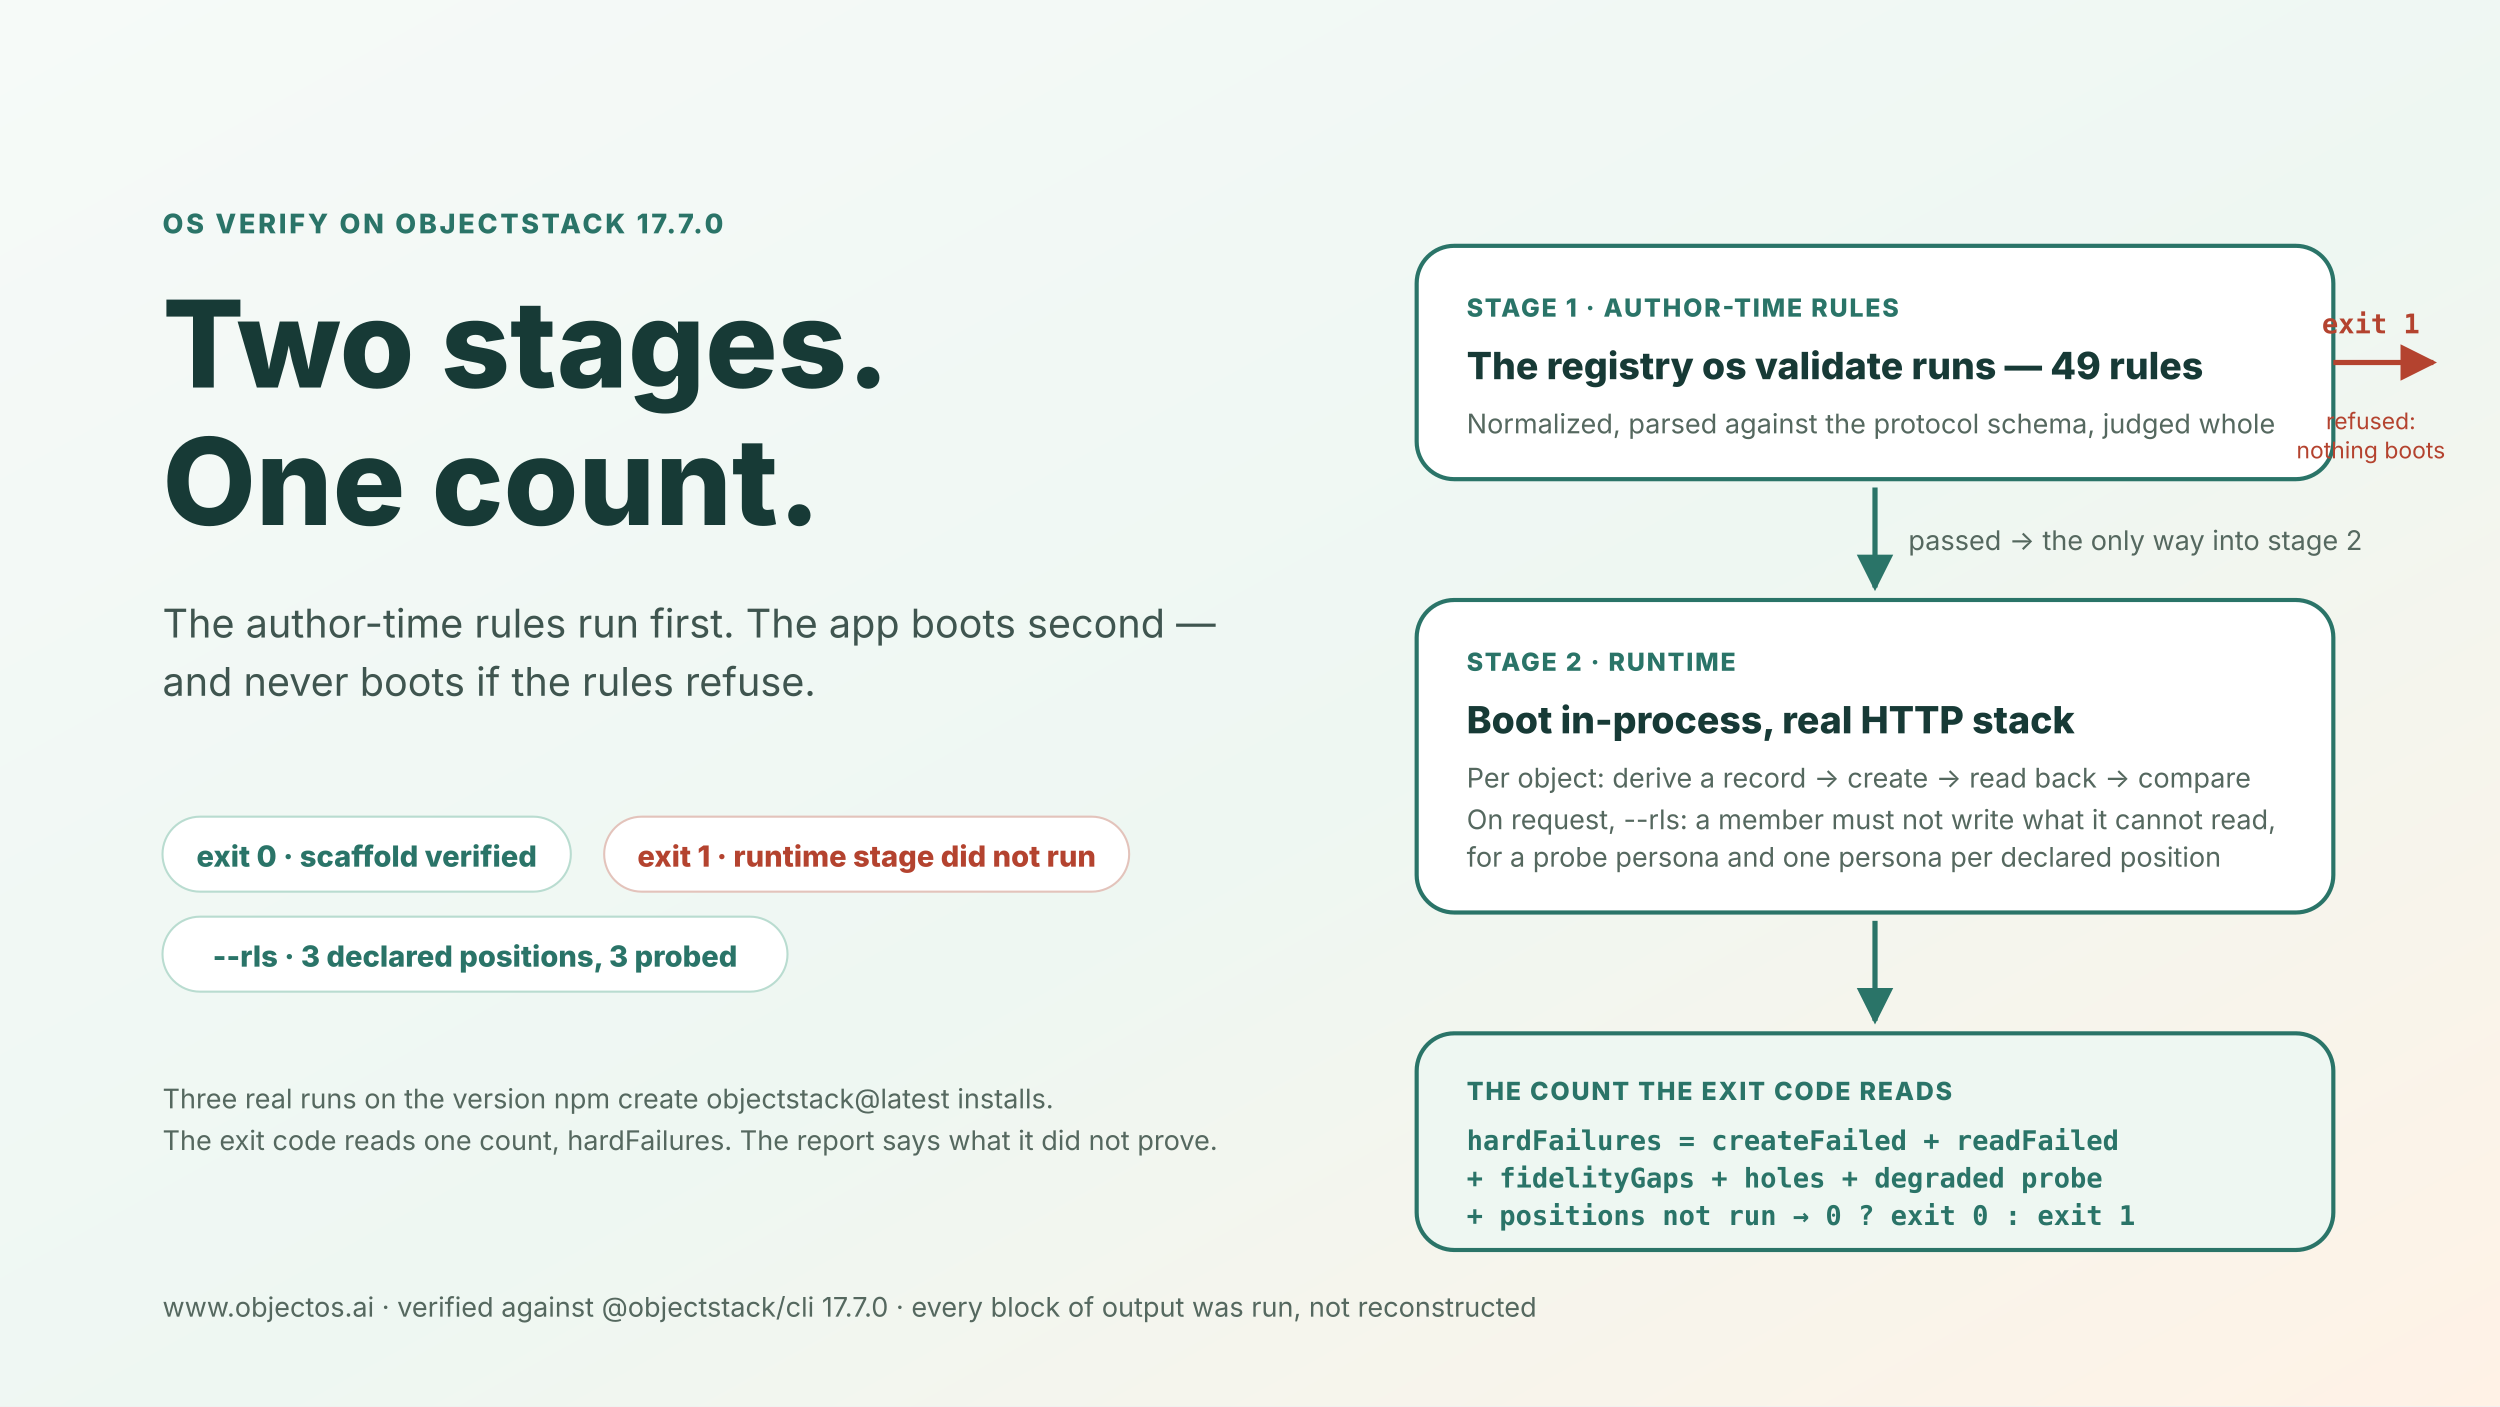
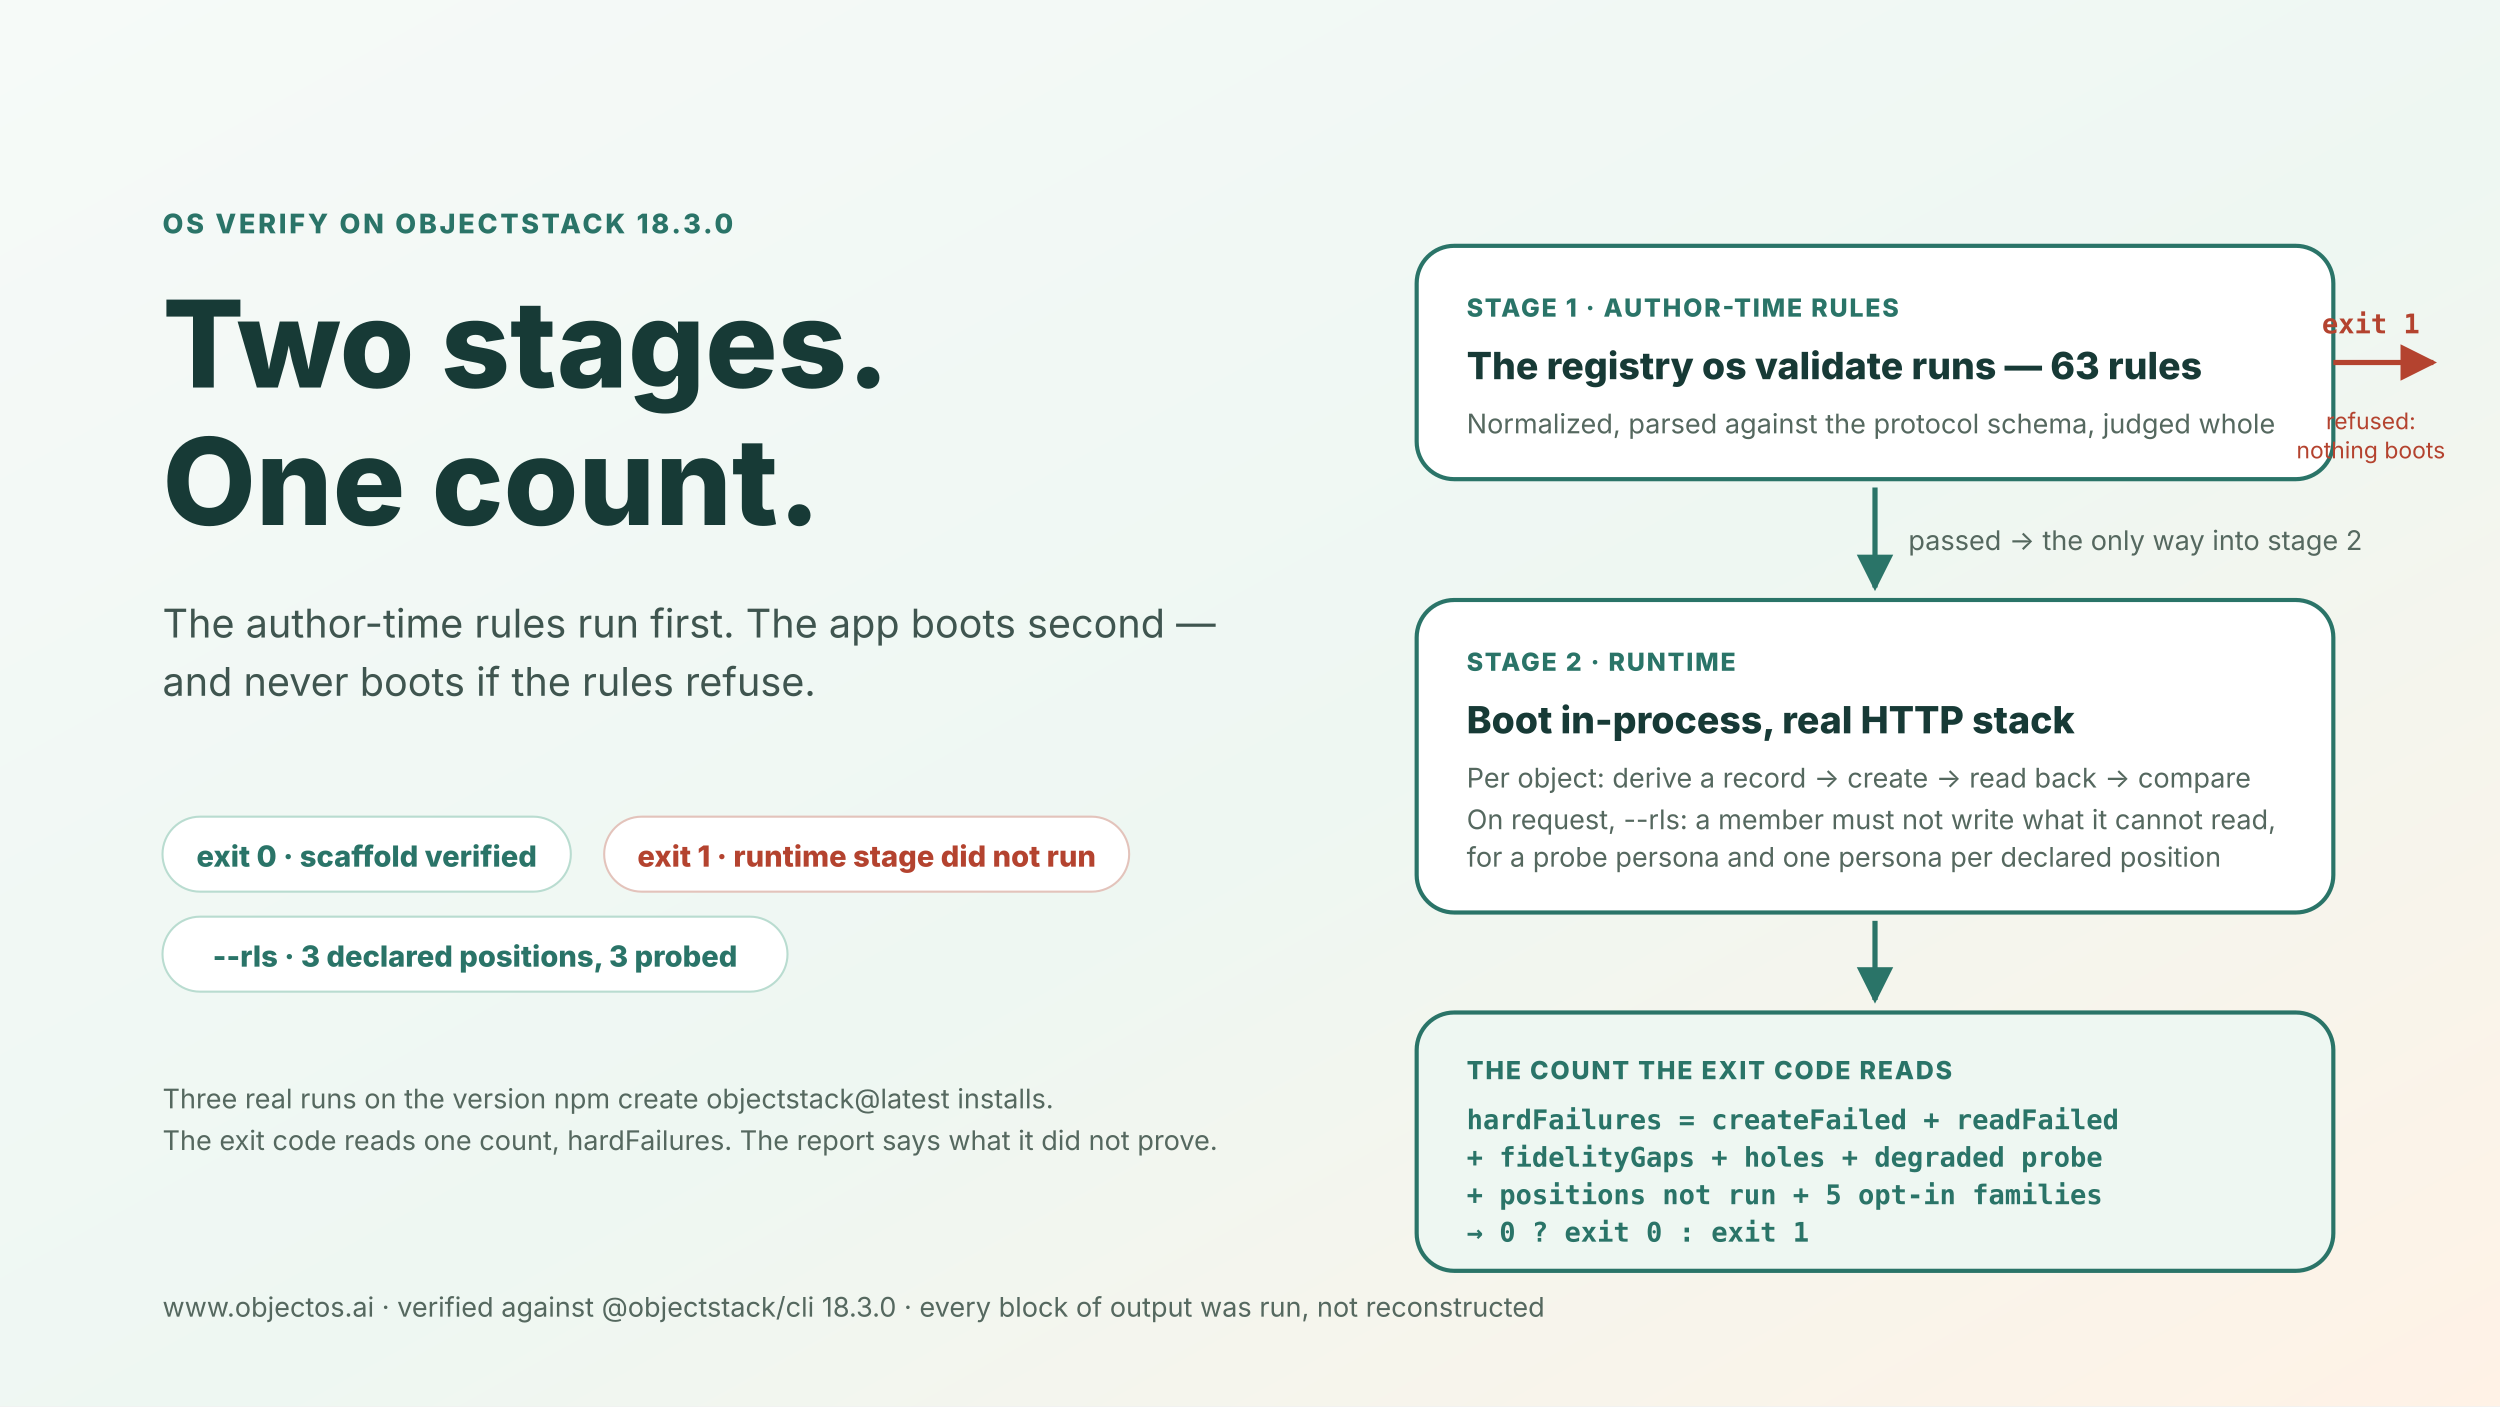
- <svg xmlns="http://www.w3.org/2000/svg" viewBox="0 0 1200 675" role="img" aria-label="os verify on ObjectStack 17.7.0: two stages, one count. The author-time rules run first and a refusal exits 1 before anything boots; the app boots second and every object round-trips a record; the exit code is read from hardFailures">
+ <svg xmlns="http://www.w3.org/2000/svg" viewBox="0 0 1200 675" role="img" aria-label="os verify on ObjectStack 18.3.0: two stages, one count. The author-time rules run first and a refusal exits 1 before anything boots; the app boots second and every object round-trips a record; the exit code is read from hardFailures, which also counts five opt-in proof families">
  <defs>
    <linearGradient id="bg" x1="0" x2="1" y1="0" y2="1">
      <stop stop-color="#f6faf8" />
      <stop offset=".55" stop-color="#eef7f2" />
      <stop offset="1" stop-color="#fff2e6" />
    </linearGradient>
    <marker id="arr" viewBox="0 0 10 10" refX="9" refY="5" markerWidth="7" markerHeight="7" orient="auto-start-reverse">
      <path d="M0 0 L10 5 L0 10 z" fill="#2a7468" />
    </marker>
    <marker id="arrRed" viewBox="0 0 10 10" refX="9" refY="5" markerWidth="7" markerHeight="7" orient="auto-start-reverse">
      <path d="M0 0 L10 5 L0 10 z" fill="#b4432f" />
    </marker>
    <style>
      text{font-family:-apple-system,BlinkMacSystemFont,"Segoe UI",sans-serif;fill:#173a36}
      .eyebrow{font-size:13px;font-weight:780;letter-spacing:.1em;fill:#2a7468}
      .title{font-size:58px;font-weight:800}
      .lead{font-size:19px;fill:#3f554f}
      .chip{font-size:14px;font-weight:760;fill:#2a7468}
      .cap{font-size:12px;font-weight:780;letter-spacing:.07em;fill:#2a7468}
      .label{font-size:18px;font-weight:760}
      .small{font-size:13px;fill:#55685f}
      .mono{font-family:ui-monospace,SFMono-Regular,Menlo,monospace;font-size:13px;font-weight:600;fill:#2a7468}
      .red{fill:#b4432f}
      .foot{font-size:13px;fill:#55685f}
    </style>
  </defs>
  <rect width="1200" height="675" fill="url(#bg)" />
-   <text x="78" y="112" class="eyebrow">OS VERIFY ON OBJECTSTACK 17.7.0</text>
+   <text x="78" y="112" class="eyebrow">OS VERIFY ON OBJECTSTACK 18.3.0</text>
  <text x="78" y="186" class="title">Two stages.</text>
  <text x="78" y="252" class="title">One count.</text>
  <text x="78" y="306" class="lead">The author-time rules run first. The app boots second —</text>
  <text x="78" y="334" class="lead">and never boots if the rules refuse.</text>
  <g transform="translate(78 392)">
    <rect width="196" height="36" rx="18" fill="#ffffff" stroke="#b9dcd0" />
    <text x="98" y="24" class="chip" text-anchor="middle">exit 0 · scaffold verified</text>
  </g>
  <g transform="translate(290 392)">
    <rect width="252" height="36" rx="18" fill="#ffffff" stroke="#e3c3bb" />
    <text x="126" y="24" class="chip red" text-anchor="middle">exit 1 · runtime stage did not run</text>
  </g>
  <g transform="translate(78 440)">
    <rect width="300" height="36" rx="18" fill="#ffffff" stroke="#b9dcd0" />
    <text x="150" y="24" class="chip" text-anchor="middle">--rls · 3 declared positions, 3 probed</text>
  </g>
  <text x="78" y="532" class="small">Three real runs on the version npm create objectstack@latest installs.</text>
  <text x="78" y="552" class="small">The exit code reads one count, hardFailures. The report says what it did not prove.</text>
  <g transform="translate(680 118)">
    <rect width="440" height="112" rx="18" fill="#ffffff" stroke="#2a7468" stroke-width="2" />
    <text x="24" y="34" class="cap">STAGE 1 · AUTHOR-TIME RULES</text>
-     <text x="24" y="64" class="label">The registry os validate runs — 49 rules</text>
+     <text x="24" y="64" class="label">The registry os validate runs — 63 rules</text>
    <text x="24" y="90" class="small">Normalized, parsed against the protocol schema, judged whole</text>
  </g>
  <line x1="1120" y1="174" x2="1168" y2="174" stroke="#b4432f" stroke-width="2.5" marker-end="url(#arrRed)" />
  <text x="1138" y="160" class="mono red" text-anchor="middle">exit 1</text>
  <text x="1138" y="206" class="small red" text-anchor="middle" style="font-size:11px">refused:</text>
  <text x="1138" y="220" class="small red" text-anchor="middle" style="font-size:11px">nothing boots</text>
  <line x1="900" y1="234" x2="900" y2="282" stroke="#2a7468" stroke-width="2.5" marker-end="url(#arr)" />
  <text x="916" y="264" class="small">passed → the only way into stage 2</text>
  <g transform="translate(680 288)">
    <rect width="440" height="150" rx="18" fill="#ffffff" stroke="#2a7468" stroke-width="2" />
    <text x="24" y="34" class="cap">STAGE 2 · RUNTIME</text>
    <text x="24" y="64" class="label">Boot in-process, real HTTP stack</text>
    <text x="24" y="90" class="small">Per object: derive a record → create → read back → compare</text>
    <text x="24" y="110" class="small">On request, --rls: a member must not write what it cannot read,</text>
    <text x="24" y="128" class="small">for a probe persona and one persona per declared position</text>
  </g>
-   <line x1="900" y1="442" x2="900" y2="490" stroke="#2a7468" stroke-width="2.5" marker-end="url(#arr)" />
-   <g transform="translate(680 496)">
-     <rect width="440" height="104" rx="18" fill="#eef7f2" stroke="#2a7468" stroke-width="2" />
+   <line x1="900" y1="442" x2="900" y2="480" stroke="#2a7468" stroke-width="2.5" marker-end="url(#arr)" />
+   <g transform="translate(680 486)">
+     <rect width="440" height="124" rx="18" fill="#eef7f2" stroke="#2a7468" stroke-width="2" />
    <text x="24" y="32" class="cap">THE COUNT THE EXIT CODE READS</text>
    <text x="24" y="56" class="mono">hardFailures = createFailed + readFailed</text>
    <text x="24" y="74" class="mono">  + fidelityGaps + holes + degraded probe</text>
-     <text x="24" y="92" class="mono">  + positions not run   →   0 ? exit 0 : exit 1</text>
+     <text x="24" y="92" class="mono">  + positions not run + 5 opt-in families</text>
+     <text x="24" y="110" class="mono">  →   0 ? exit 0 : exit 1</text>
  </g>
-   <text x="78" y="632" class="foot">www.objectos.ai · verified against @objectstack/cli 17.7.0 · every block of output was run, not reconstructed</text>
+   <text x="78" y="632" class="foot">www.objectos.ai · verified against @objectstack/cli 18.3.0 · every block of output was run, not reconstructed</text>
</svg>
